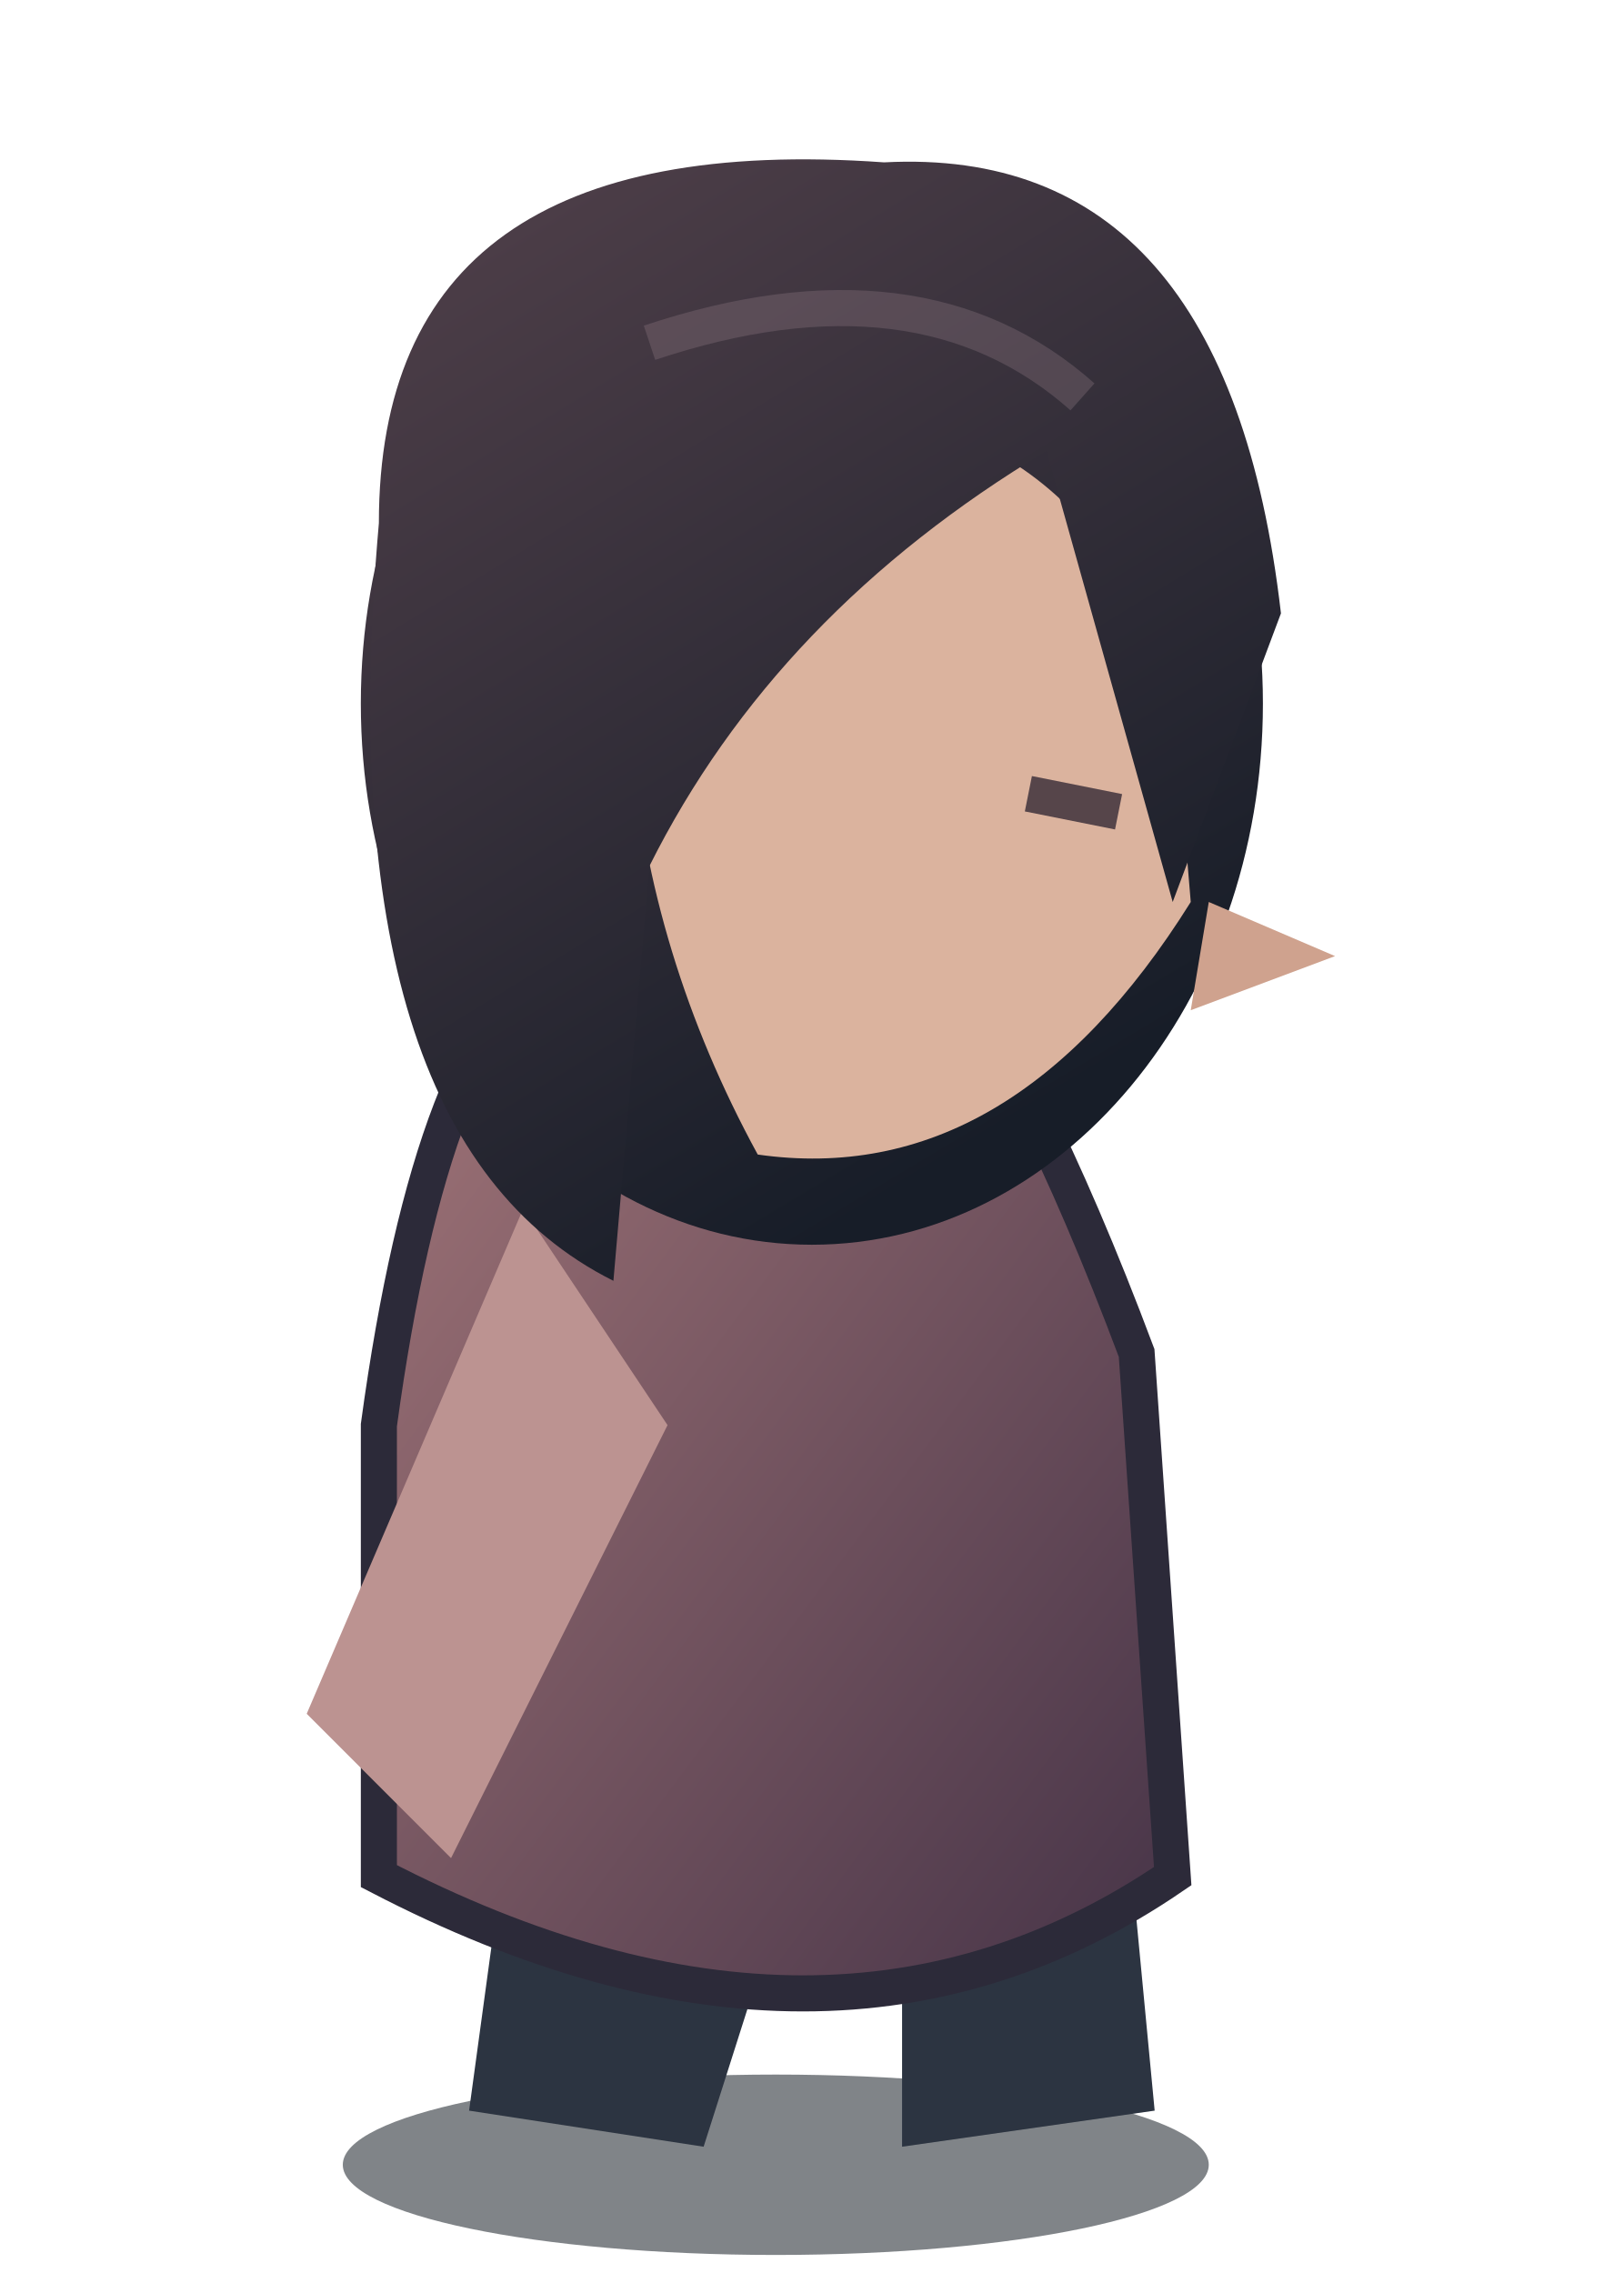
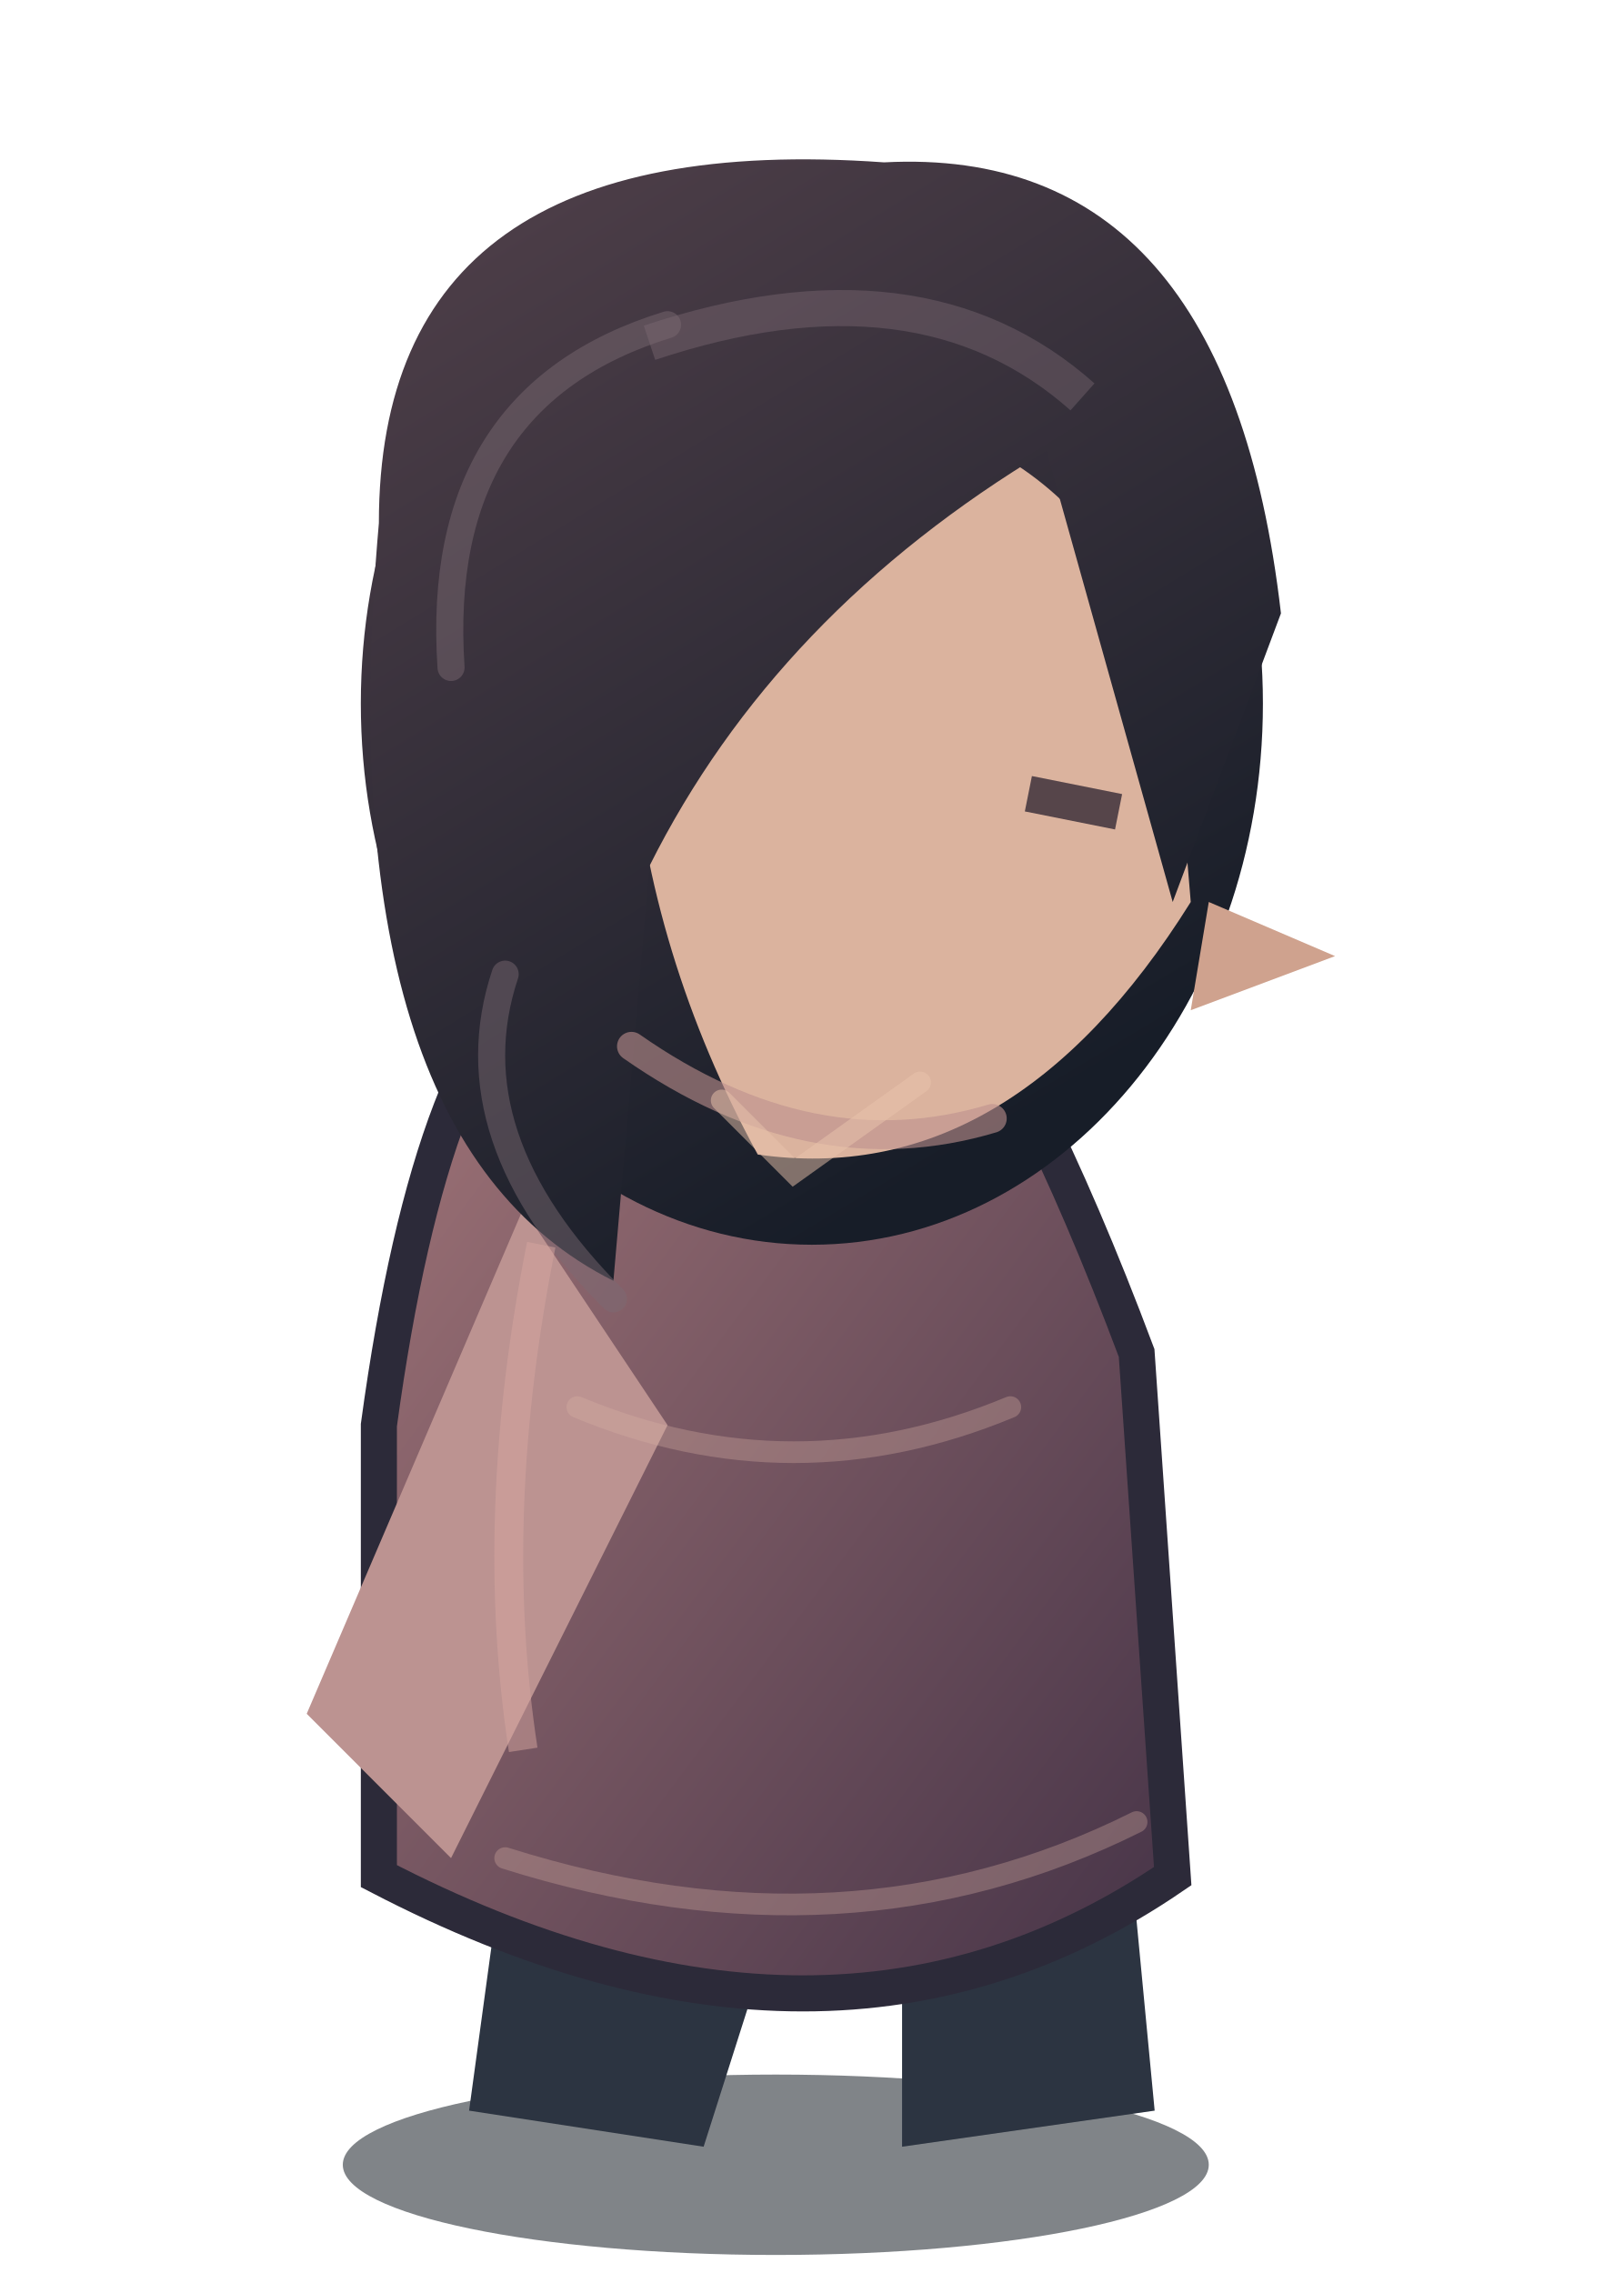
<svg xmlns="http://www.w3.org/2000/svg" viewBox="0 0 90 126">
  <defs>
    <linearGradient id="d" x2="1" y2="1">
      <stop stop-color="#a37679" />
      <stop offset="1" stop-color="#453347" />
    </linearGradient>
    <linearGradient id="h" x2=".5" y2="1">
      <stop stop-color="#52414b" />
      <stop offset="1" stop-color="#171d28" />
    </linearGradient>
  </defs>
  <ellipse cx="43" cy="120" rx="24" ry="5" fill="#020a12" opacity=".5" />
  <path d="M29 95L26 117L39 119L46 97M50 97L50 119L64 117L62 96" fill="#2c3441" />
  <path d="M31 53Q24 57 21 79L21 104Q46 117 65 104L63 75Q57 59 51 51Z" fill="url(#d)" stroke="#2c2a39" stroke-width="2" />
  <path d="M29 67L17 95L25 103L37 79" fill="#bc9391" />
  <ellipse cx="45" cy="39" rx="25" ry="30" fill="url(#h)" />
  <path d="M39 23Q59 20 65 38L66 50Q56 66 42 64Q36 53 35 41Z" fill="#dbb39e" />
  <path d="M21 29Q21 7 49 9Q68 8 71 34L65 50L58 25Q43 34 36 48L34 71Q18 63 21 29" fill="url(#h)" />
  <path d="M57 44L62 45" stroke="#56454a" stroke-width="2" />
  <path d="M67 50L74 53L66 56" fill="#cfa28e" />
  <path d="M36 19Q51 14 60 22" stroke="#96818b" opacity=".3" stroke-width="2" fill="none" />
+   <g fill="none" stroke-linecap="round">
+     <path d="M25 37Q24 22 37 18M28 54Q25 63 34 72" stroke="#7b6c73" stroke-opacity=".47" stroke-width="1.5" />
+     <path d="M35 58Q45 65 55 62" stroke="#bc8f8d" stroke-width="1.6" opacity=".6" />
+     <path d="M32 78Q44 83 56 78M28 103Q47 109 63 101" stroke="#d7b0a3" stroke-opacity=".33" stroke-width="1.2" />
+     <path d="M40 61L44 65L51 60" stroke="#ebc4ad" stroke-opacity=".5" stroke-width="1.2" />
+   </g>
+   <path d="M30 69Q27 84 29 97" stroke="#d6a7a1" stroke-opacity=".5" stroke-width="1.6" fill="none" />
</svg>
